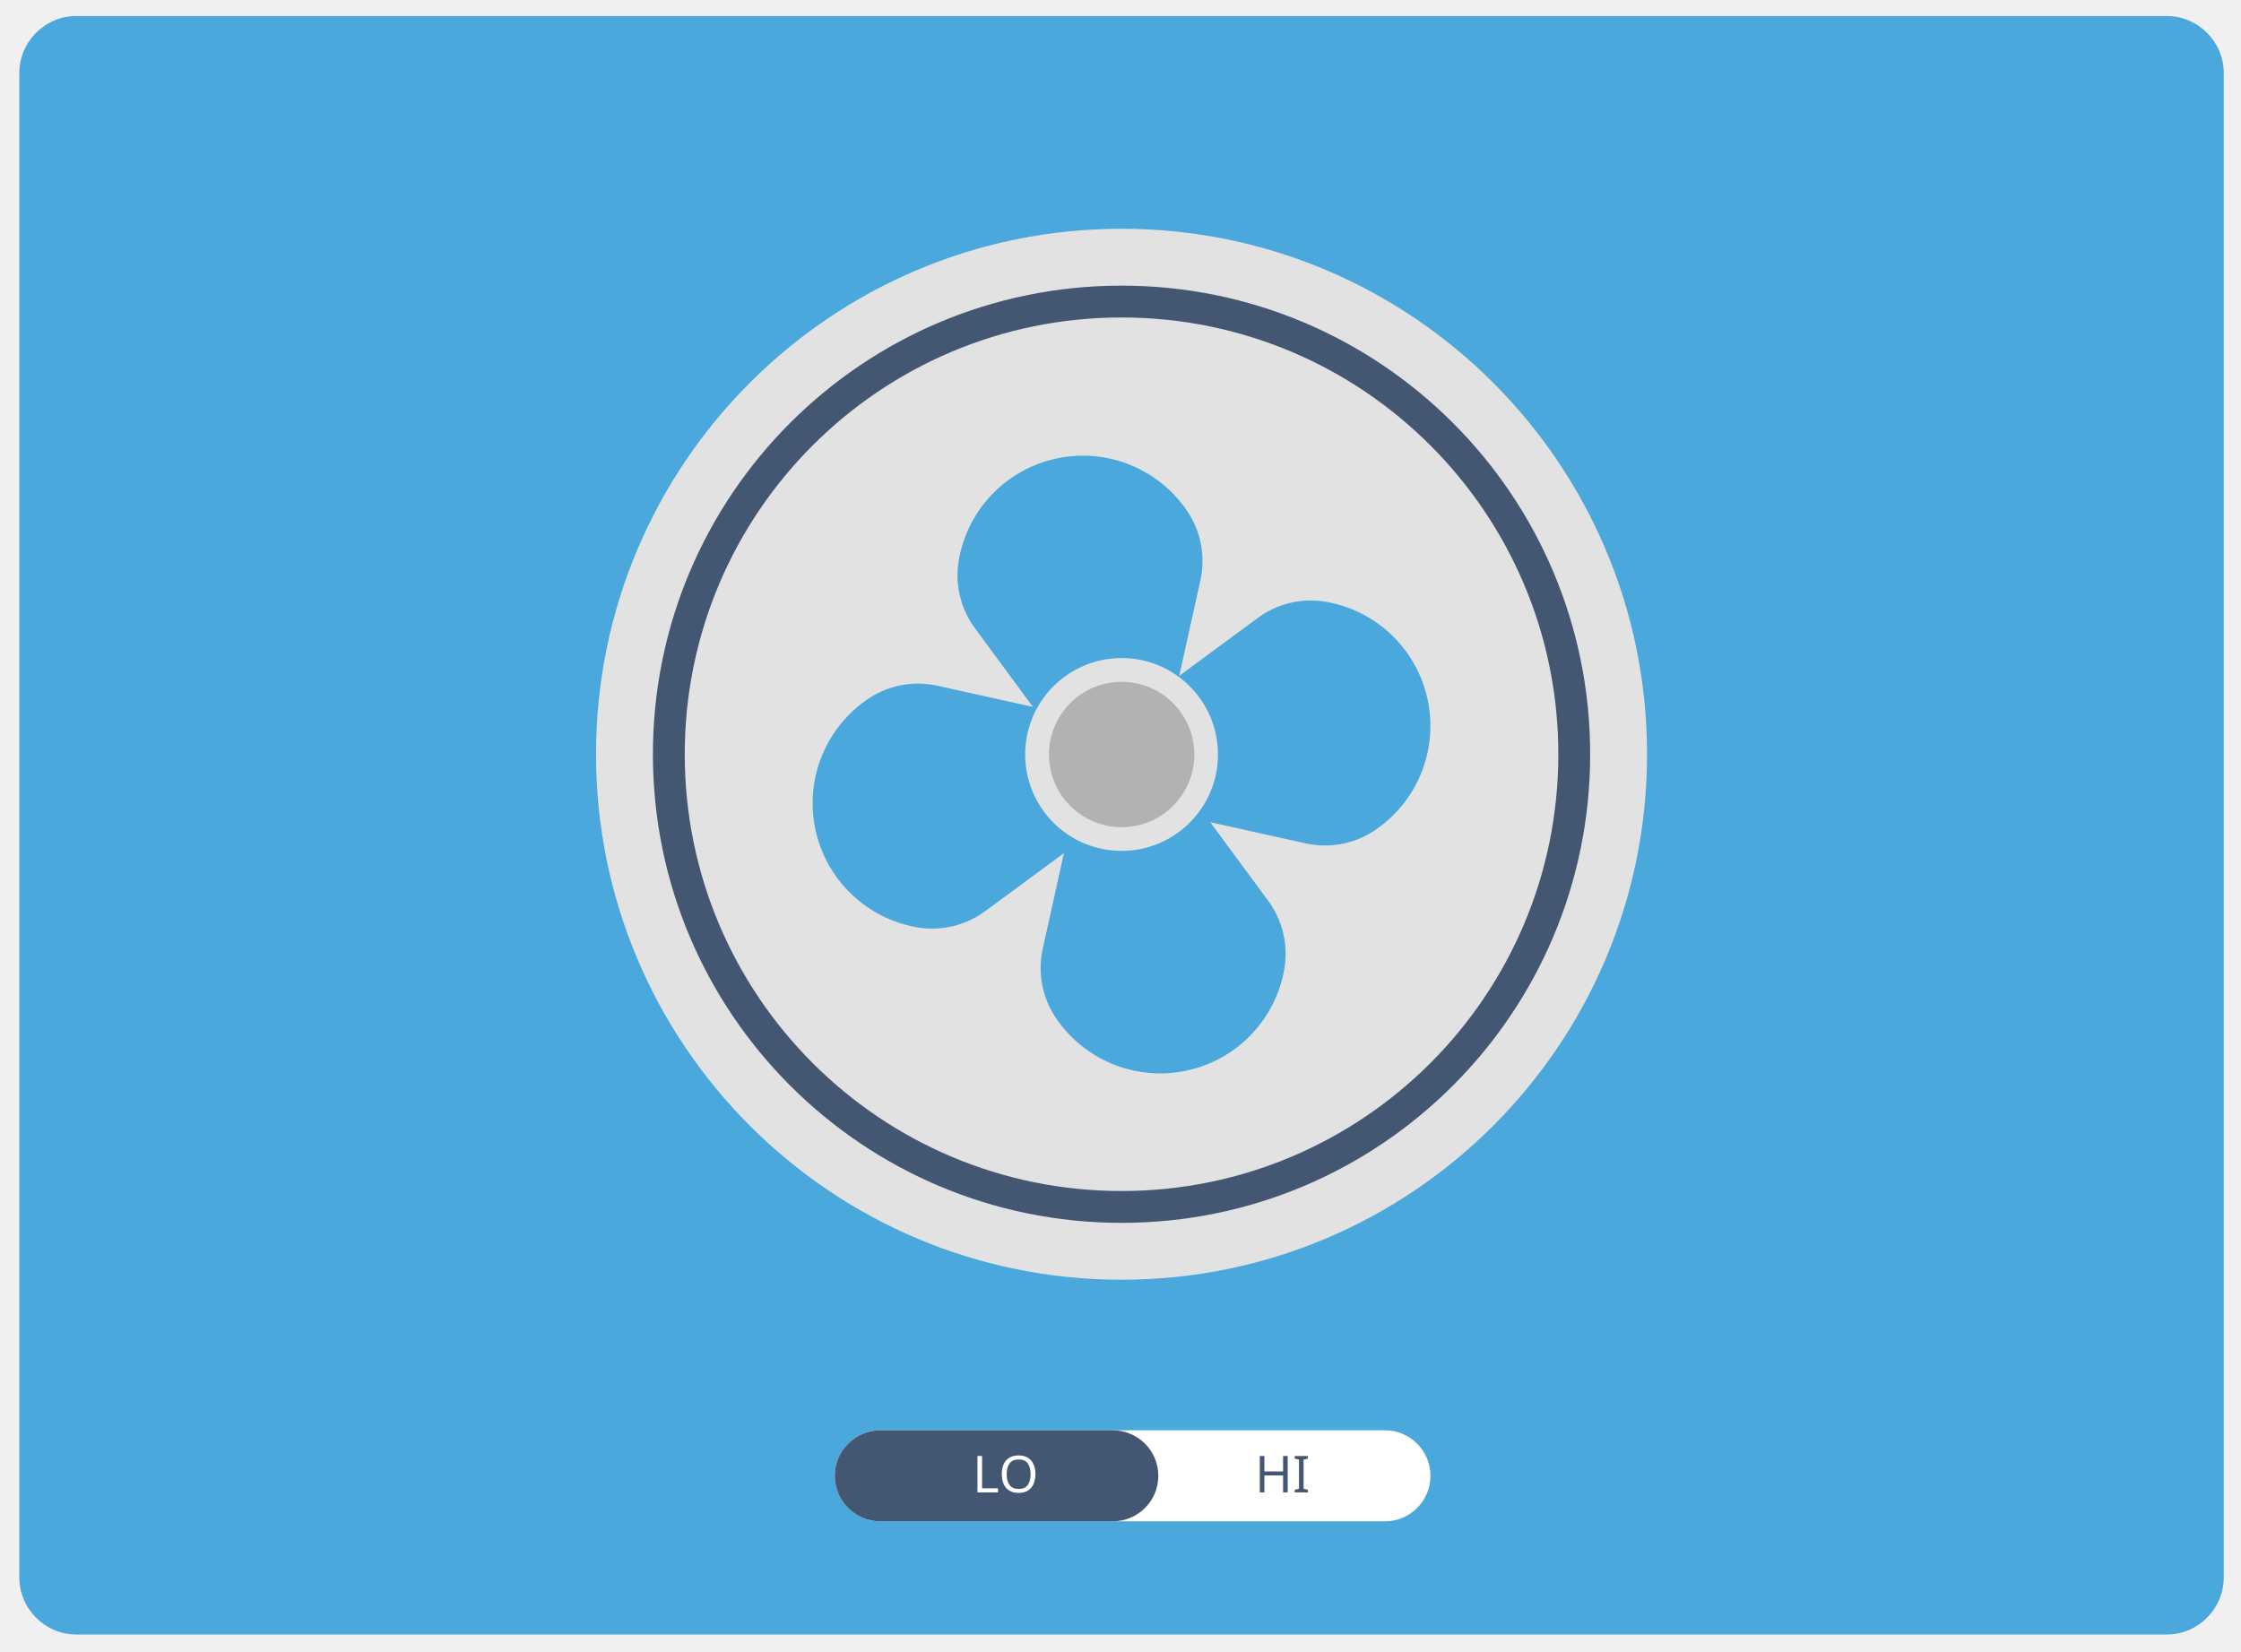
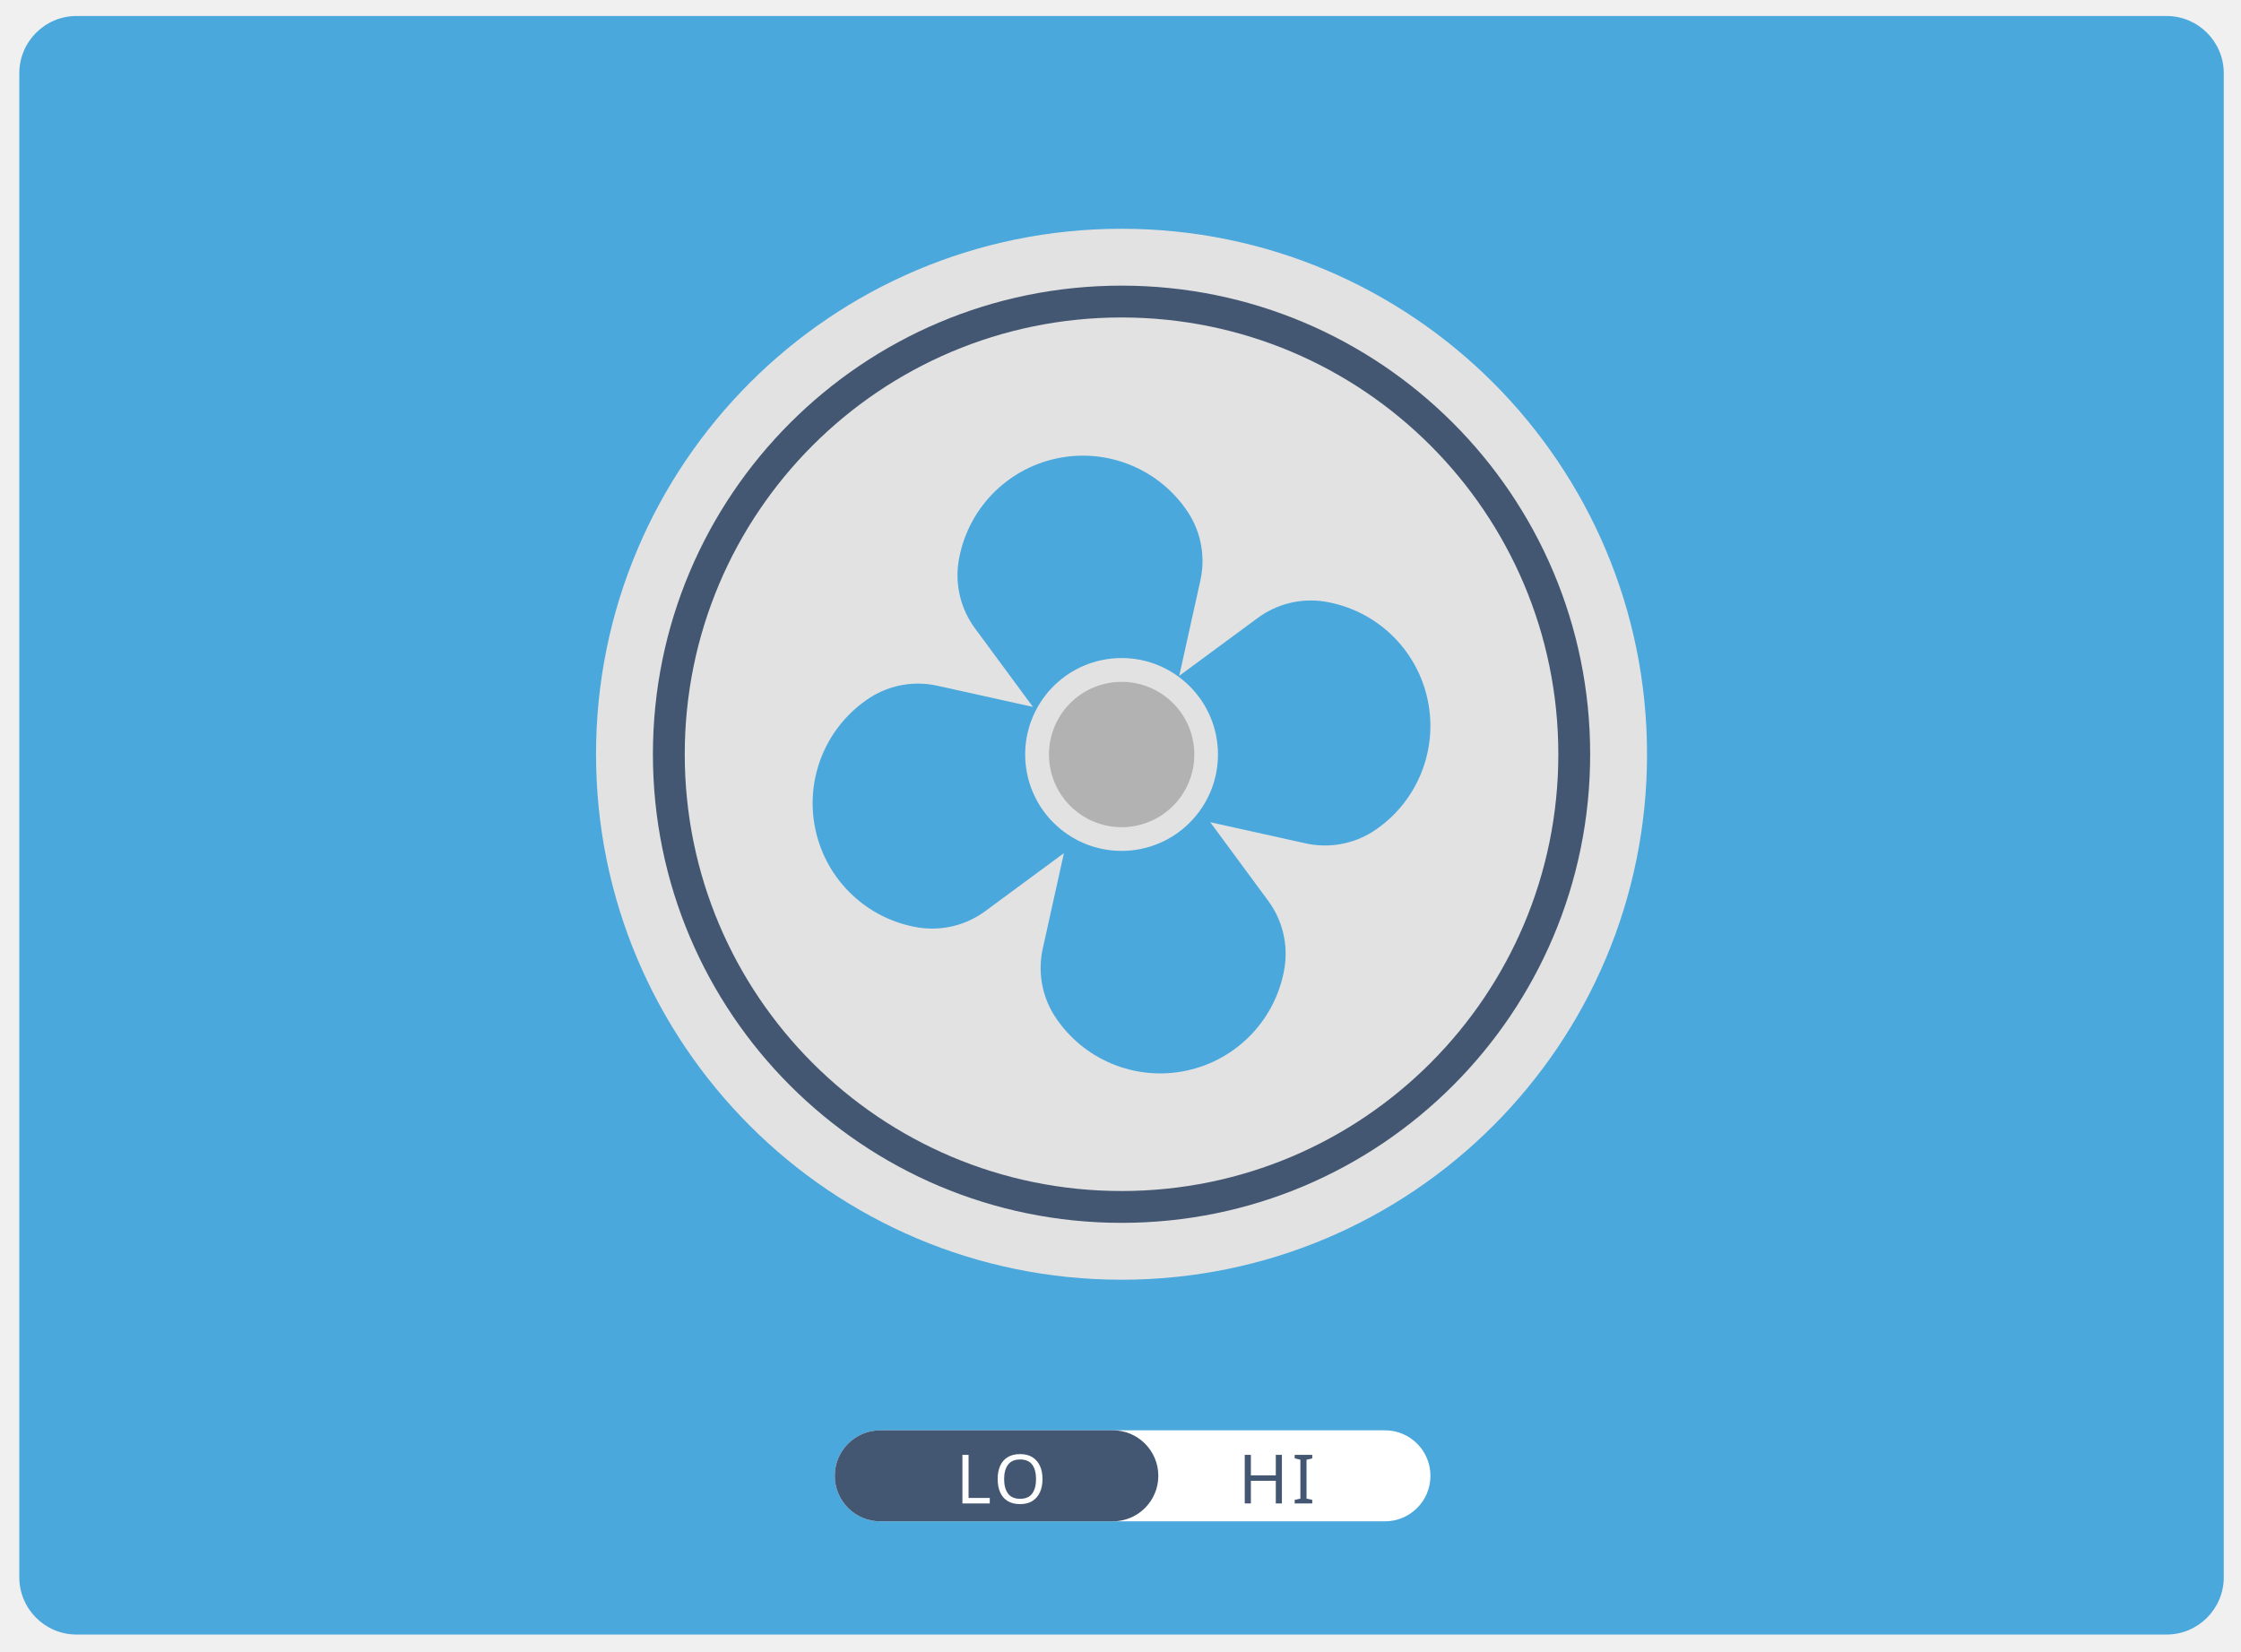
<svg xmlns="http://www.w3.org/2000/svg" id="Layer_1" data-name="Layer 1" viewBox="0 0 1317.64 971.06">
  <defs>
    <style>
-         .acloCls-1 {
-             fill: #4aa8dd;
-         }
-         
-         .acloCls-2 {
-             fill: #e2e2e2;
-         }
-         
-         .acloCls-3,
-         .acloCls-8 {
-             fill: #445772;
-         }
-         
-         .acloCls-4 {
-             fill: #b2b2b2;
-         }
-         
-         .acloCls-5,
-         .acloCls-6 {
-             fill: #fff;
-         }
-         
-         .acloCls-6,
-         .acloCls-8 {
-             font-size: 30px;
-             font-family: HelvNeue Roman for IBM;
-         }
-         
-         .acloCls-7 {
-             letter-spacing: -1px;
-         }
+             .acloCls-1 {
+                 fill: #4aa8dd;
+             }
+ 
+             .acloCls-2 {
+                 fill: #e2e2e2;
+             }
+ 
+             .acloCls-3,
+             .acloCls-8 {
+                 fill: #445772;
+             }
+ 
+             .acloCls-4 {
+                 fill: #b2b2b2;
+             }
+ 
+             .acloCls-5,
+             .acloCls-6 {
+                 fill: #fff;
+             }
+ 
+             .acloCls-6,
+             .acloCls-8 {
+                 font-size: 40px;
+                 font-family: HelvNeue Roman for IBM;
+                 weight: 600;
+                 letter-spacing: 2px;
+             }
        </style>
  </defs>
  <rect class="acloCls-1" x="11.35" y="9.4" width="1296.16" height="951.7" rx="33.69" ry="33.69" />
  <g id="fan">
    <circle class="acloCls-2" cx="659.43" cy="443.49" r="308.98" />
    <circle class="acloCls-3" cx="659.43" cy="443.49" r="275.54" />
    <circle class="acloCls-2" cx="659.43" cy="443.49" r="256.82" />
    <path class="acloCls-1" d="M697.55,629.54h0a74,74,0,0,1-77.38-32,52.48,52.48,0,0,1-7-40l22.82-103-62.62-84.94a52.48,52.48,0,0,1-9.77-39.4,74,74,0,0,1,57.75-60.65h0a74,74,0,0,1,77.38,32,52.48,52.48,0,0,1,7,40l-22.82,103,62.62,84.94a52.48,52.48,0,0,1,9.77,39.4A74,74,0,0,1,697.55,629.54Z" />
    <path class="acloCls-1" d="M479.42,487.65h0a74,74,0,0,1,32-77.38,52.48,52.48,0,0,1,40-7l103,22.82,84.94-62.62a52.48,52.48,0,0,1,39.4-9.77,74,74,0,0,1,60.65,57.75h0a74,74,0,0,1-32,77.38,52.48,52.48,0,0,1-40,7L664.4,473l-84.94,62.62a52.48,52.48,0,0,1-39.4,9.77A74,74,0,0,1,479.42,487.65Z" />
    <path class="acloCls-4" d="M659.39,493.32a49.91,49.91,0,0,1-48.57-39.41A49.69,49.69,0,0,1,649.13,395,49.69,49.69,0,1,1,659.39,493.32Z" />
    <path class="acloCls-2" d="M659.47,400.92a42.73,42.73,0,1,1-8.89.94,42.71,42.71,0,0,1,8.89-.94m0-14h0a57,57,0,0,0-11.79,1.24,56.7,56.7,0,0,0,11.7,112.16,56.7,56.7,0,0,0,.09-113.4h0Z" />
  </g>
  <rect class="acloCls-5" x="490.82" y="841.01" width="350.24" height="53.52" rx="26.76" ry="26.76" />
  <rect class="acloCls-3" x="490.82" y="841.01" width="190.24" height="53.52" rx="26.76" ry="26.76" />
-   <text class="acloCls-6" transform="translate(571.82 877.53)">
-     <tspan class="acloCls-7" x="0" y="0">L</tspan>
-     <tspan x="15.39" y="0">O</tspan>
-   </text>
-   <text class="acloCls-8" transform="translate(737.82 877.53)">HI</text>
+   <text class="acloCls-6" transform="translate(562 884)">LO</text>
+   <text class="acloCls-8" transform="translate(728 884)">HI</text>
</svg>
